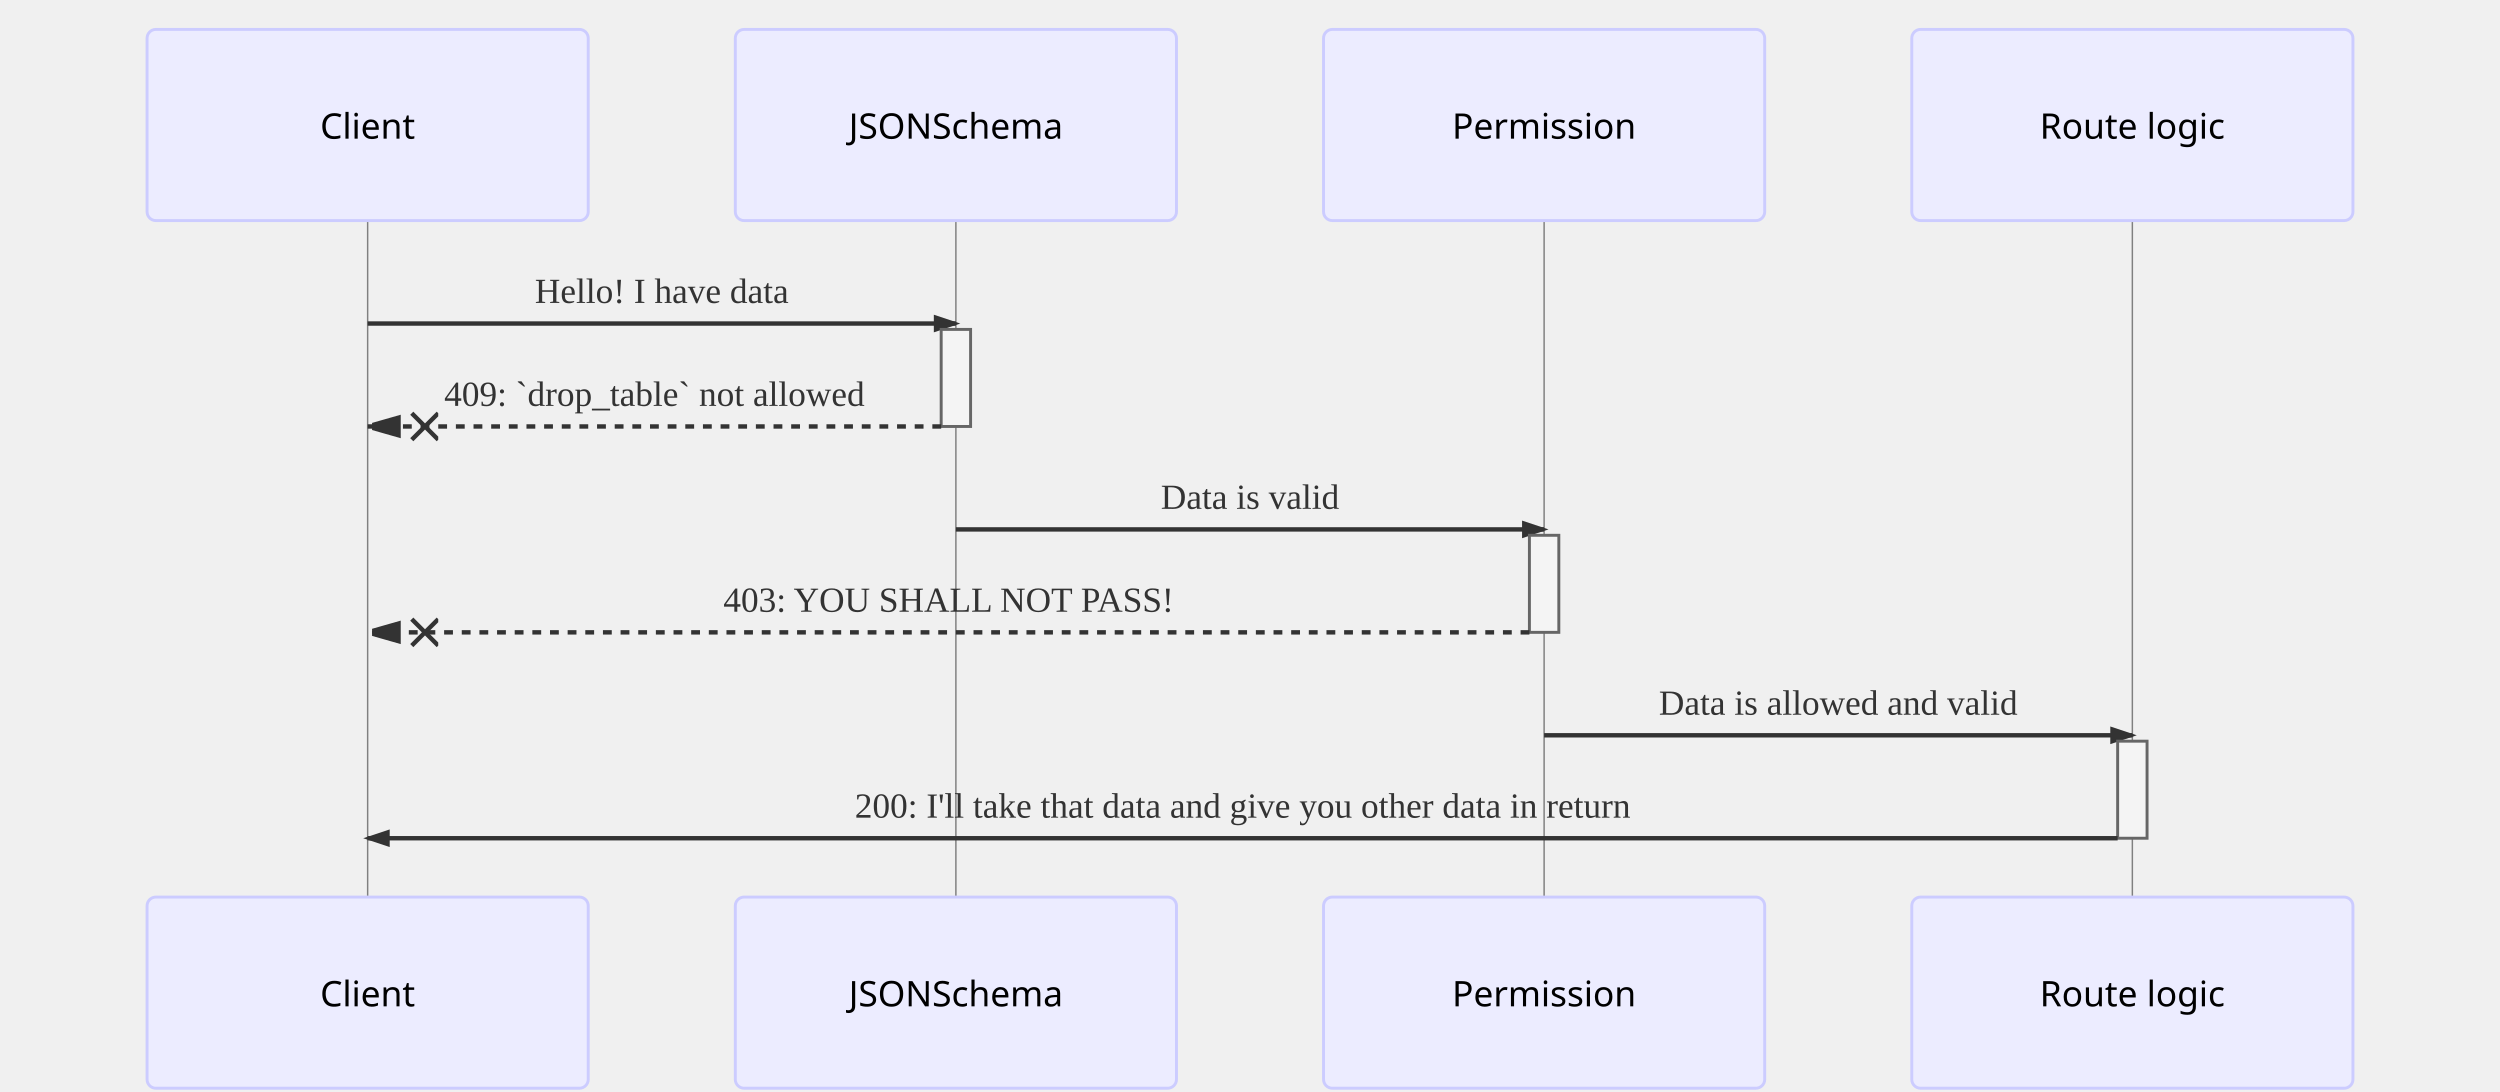
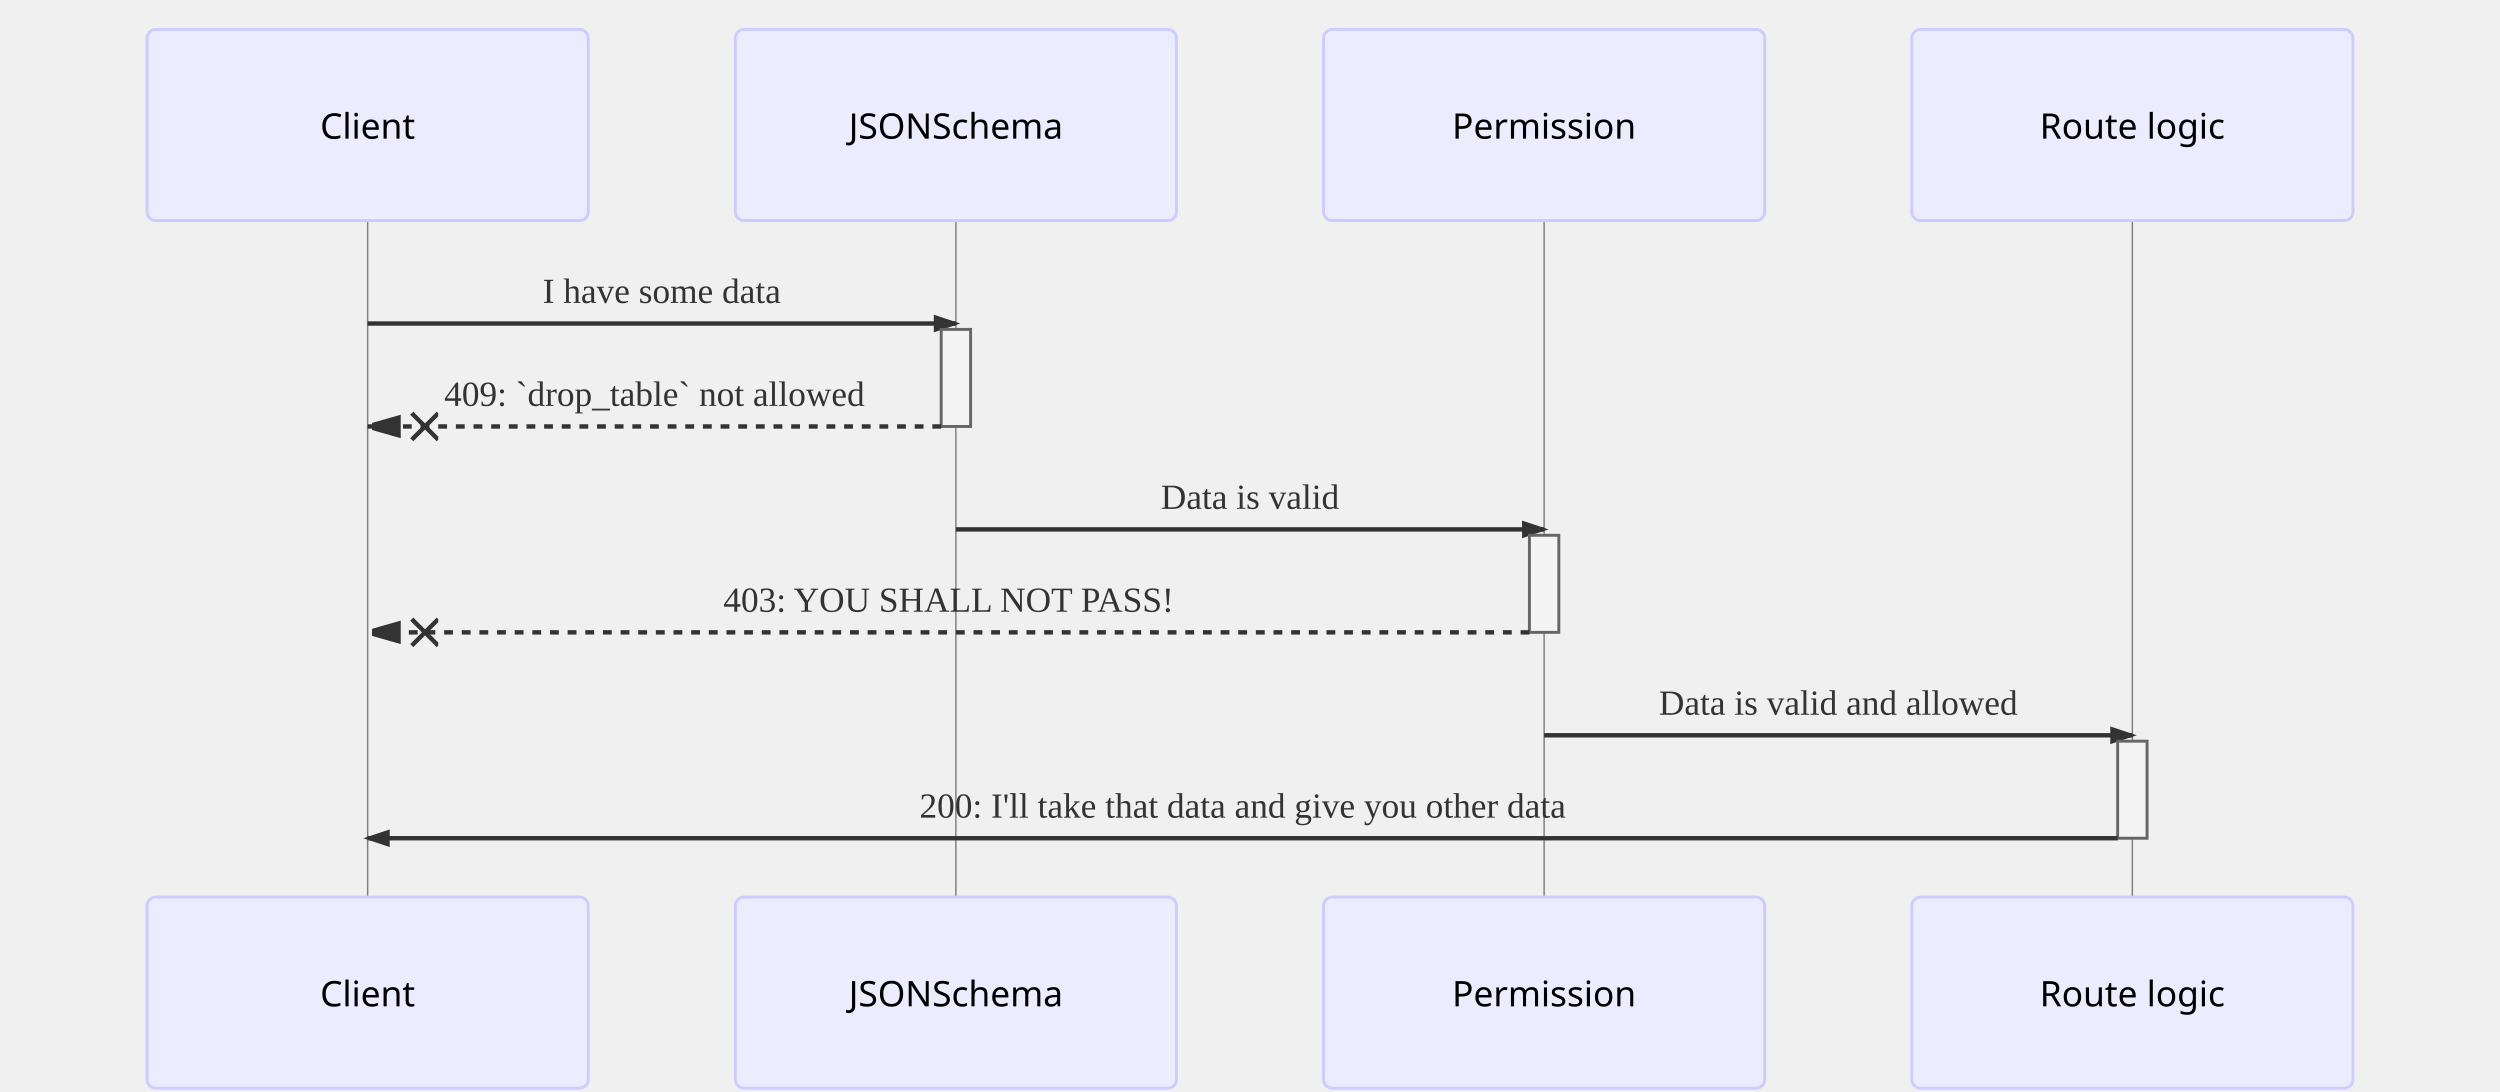
- <svg xmlns="http://www.w3.org/2000/svg" id="mermaid-1565699397871" width="100%" height="100%" style="max-width:850px;" viewBox="-50 -10 850 371">
+ <svg xmlns="http://www.w3.org/2000/svg" id="mermaid-1565793982303" width="100%" height="100%" style="max-width:850px;" viewBox="-50 -10 850 371">
  <style>


- #mermaid-1565699397871 .label {
+ #mermaid-1565793982303 .label {
  font-family: 'trebuchet ms', verdana, arial;
  color: #333; }

- #mermaid-1565699397871 .label text {
-   fill: #333; }
- 
- #mermaid-1565699397871 .node rect,
- #mermaid-1565699397871 .node circle,
- #mermaid-1565699397871 .node ellipse,
- #mermaid-1565699397871 .node polygon {
+ #mermaid-1565793982303 .label text {
+   fill: #333; }
+ 
+ #mermaid-1565793982303 .node rect,
+ #mermaid-1565793982303 .node circle,
+ #mermaid-1565793982303 .node ellipse,
+ #mermaid-1565793982303 .node polygon {
  fill: #ECECFF;
  stroke: #9370DB;
  stroke-width: 1px; }

- #mermaid-1565699397871 .node.clickable {
+ #mermaid-1565793982303 .node.clickable {
  cursor: pointer; }

- #mermaid-1565699397871 .arrowheadPath {
+ #mermaid-1565793982303 .arrowheadPath {
  fill: #333333; }

- #mermaid-1565699397871 .edgePath .path {
+ #mermaid-1565793982303 .edgePath .path {
  stroke: #333333;
  stroke-width: 1.5px; }

- #mermaid-1565699397871 .edgeLabel {
+ #mermaid-1565793982303 .edgeLabel {
  background-color: #e8e8e8; }

- #mermaid-1565699397871 .cluster rect {
+ #mermaid-1565793982303 .cluster rect {
  fill: #ffffde;
  stroke: #aaaa33;
  stroke-width: 1px; }

- #mermaid-1565699397871 .cluster text {
-   fill: #333; }
- 
- #mermaid-1565699397871 div.mermaidTooltip {
+ #mermaid-1565793982303 .cluster text {
+   fill: #333; }
+ 
+ #mermaid-1565793982303 div.mermaidTooltip {
  position: absolute;
  text-align: center;
  max-width: 200px;
  padding: 2px;
  font-family: 'trebuchet ms', verdana, arial;
  font-size: 12px;
  background: #ffffde;
  border: 1px solid #aaaa33;
  border-radius: 2px;
  pointer-events: none;
  z-index: 100; }

- #mermaid-1565699397871 .actor {
+ #mermaid-1565793982303 .actor {
  stroke: #CCCCFF;
  fill: #ECECFF; }

- #mermaid-1565699397871 text.actor {
+ #mermaid-1565793982303 text.actor {
  fill: black;
  stroke: none; }

- #mermaid-1565699397871 .actor-line {
+ #mermaid-1565793982303 .actor-line {
  stroke: grey; }

- #mermaid-1565699397871 .messageLine0 {
+ #mermaid-1565793982303 .messageLine0 {
  stroke-width: 1.5;
  stroke-dasharray: '2 2';
  stroke: #333; }

- #mermaid-1565699397871 .messageLine1 {
+ #mermaid-1565793982303 .messageLine1 {
  stroke-width: 1.5;
  stroke-dasharray: '2 2';
  stroke: #333; }

- #mermaid-1565699397871 #arrowhead {
-   fill: #333; }
- 
- #mermaid-1565699397871 .sequenceNumber {
+ #mermaid-1565793982303 #arrowhead {
+   fill: #333; }
+ 
+ #mermaid-1565793982303 .sequenceNumber {
  fill: white; }

- #mermaid-1565699397871 #sequencenumber {
-   fill: #333; }
- 
- #mermaid-1565699397871 #crosshead path {
+ #mermaid-1565793982303 #sequencenumber {
+   fill: #333; }
+ 
+ #mermaid-1565793982303 #crosshead path {
  fill: #333 !important;
  stroke: #333 !important; }

- #mermaid-1565699397871 .messageText {
+ #mermaid-1565793982303 .messageText {
  fill: #333;
  stroke: none; }

- #mermaid-1565699397871 .labelBox {
+ #mermaid-1565793982303 .labelBox {
  stroke: #CCCCFF;
  fill: #ECECFF; }

- #mermaid-1565699397871 .labelText {
+ #mermaid-1565793982303 .labelText {
  fill: black;
  stroke: none; }

- #mermaid-1565699397871 .loopText {
+ #mermaid-1565793982303 .loopText {
  fill: black;
  stroke: none; }

- #mermaid-1565699397871 .loopLine {
+ #mermaid-1565793982303 .loopLine {
  stroke-width: 2;
  stroke-dasharray: '2 2';
  stroke: #CCCCFF; }

- #mermaid-1565699397871 .note {
+ #mermaid-1565793982303 .note {
  stroke: #aaaa33;
  fill: #fff5ad; }

- #mermaid-1565699397871 .noteText {
+ #mermaid-1565793982303 .noteText {
  fill: black;
  stroke: none;
  font-family: 'trebuchet ms', verdana, arial;
  font-size: 14px; }

- #mermaid-1565699397871 .activation0 {
+ #mermaid-1565793982303 .activation0 {
  fill: #f4f4f4;
  stroke: #666; }

- #mermaid-1565699397871 .activation1 {
+ #mermaid-1565793982303 .activation1 {
  fill: #f4f4f4;
  stroke: #666; }

- #mermaid-1565699397871 .activation2 {
+ #mermaid-1565793982303 .activation2 {
  fill: #f4f4f4;
  stroke: #666; }


- #mermaid-1565699397871 .section {
+ #mermaid-1565793982303 .section {
  stroke: none;
  opacity: 0.2; }

- #mermaid-1565699397871 .section0 {
+ #mermaid-1565793982303 .section0 {
  fill: rgba(102, 102, 255, 0.49); }

- #mermaid-1565699397871 .section2 {
+ #mermaid-1565793982303 .section2 {
  fill: #fff400; }

- #mermaid-1565699397871 .section1,
- #mermaid-1565699397871 .section3 {
+ #mermaid-1565793982303 .section1,
+ #mermaid-1565793982303 .section3 {
  fill: white;
  opacity: 0.2; }

- #mermaid-1565699397871 .sectionTitle0 {
-   fill: #333; }
- 
- #mermaid-1565699397871 .sectionTitle1 {
-   fill: #333; }
- 
- #mermaid-1565699397871 .sectionTitle2 {
-   fill: #333; }
- 
- #mermaid-1565699397871 .sectionTitle3 {
-   fill: #333; }
- 
- #mermaid-1565699397871 .sectionTitle {
+ #mermaid-1565793982303 .sectionTitle0 {
+   fill: #333; }
+ 
+ #mermaid-1565793982303 .sectionTitle1 {
+   fill: #333; }
+ 
+ #mermaid-1565793982303 .sectionTitle2 {
+   fill: #333; }
+ 
+ #mermaid-1565793982303 .sectionTitle3 {
+   fill: #333; }
+ 
+ #mermaid-1565793982303 .sectionTitle {
  text-anchor: start;
  font-size: 11px;
  text-height: 14px; }


- #mermaid-1565699397871 .grid .tick {
+ #mermaid-1565793982303 .grid .tick {
  stroke: lightgrey;
  opacity: 0.3;
  shape-rendering: crispEdges; }

- #mermaid-1565699397871 .grid path {
+ #mermaid-1565793982303 .grid path {
  stroke-width: 0; }


- #mermaid-1565699397871 .today {
+ #mermaid-1565793982303 .today {
  fill: none;
  stroke: red;
  stroke-width: 2px; }



- #mermaid-1565699397871 .task {
+ #mermaid-1565793982303 .task {
  stroke-width: 2; }

- #mermaid-1565699397871 .taskText {
+ #mermaid-1565793982303 .taskText {
  text-anchor: middle;
  font-size: 11px; }

- #mermaid-1565699397871 .taskTextOutsideRight {
+ #mermaid-1565793982303 .taskTextOutsideRight {
  fill: black;
  text-anchor: start;
  font-size: 11px; }

- #mermaid-1565699397871 .taskTextOutsideLeft {
+ #mermaid-1565793982303 .taskTextOutsideLeft {
  fill: black;
  text-anchor: end;
  font-size: 11px; }


- #mermaid-1565699397871 .task.clickable {
+ #mermaid-1565793982303 .task.clickable {
  cursor: pointer; }

- #mermaid-1565699397871 .taskText.clickable {
+ #mermaid-1565793982303 .taskText.clickable {
  cursor: pointer;
  fill: #003163 !important;
  font-weight: bold; }

- #mermaid-1565699397871 .taskTextOutsideLeft.clickable {
+ #mermaid-1565793982303 .taskTextOutsideLeft.clickable {
  cursor: pointer;
  fill: #003163 !important;
  font-weight: bold; }

- #mermaid-1565699397871 .taskTextOutsideRight.clickable {
+ #mermaid-1565793982303 .taskTextOutsideRight.clickable {
  cursor: pointer;
  fill: #003163 !important;
  font-weight: bold; }


- #mermaid-1565699397871 .taskText0,
- #mermaid-1565699397871 .taskText1,
- #mermaid-1565699397871 .taskText2,
- #mermaid-1565699397871 .taskText3 {
+ #mermaid-1565793982303 .taskText0,
+ #mermaid-1565793982303 .taskText1,
+ #mermaid-1565793982303 .taskText2,
+ #mermaid-1565793982303 .taskText3 {
  fill: white; }

- #mermaid-1565699397871 .task0,
- #mermaid-1565699397871 .task1,
- #mermaid-1565699397871 .task2,
- #mermaid-1565699397871 .task3 {
+ #mermaid-1565793982303 .task0,
+ #mermaid-1565793982303 .task1,
+ #mermaid-1565793982303 .task2,
+ #mermaid-1565793982303 .task3 {
  fill: #8a90dd;
  stroke: #534fbc; }

- #mermaid-1565699397871 .taskTextOutside0,
- #mermaid-1565699397871 .taskTextOutside2 {
+ #mermaid-1565793982303 .taskTextOutside0,
+ #mermaid-1565793982303 .taskTextOutside2 {
  fill: black; }

- #mermaid-1565699397871 .taskTextOutside1,
- #mermaid-1565699397871 .taskTextOutside3 {
+ #mermaid-1565793982303 .taskTextOutside1,
+ #mermaid-1565793982303 .taskTextOutside3 {
  fill: black; }


- #mermaid-1565699397871 .active0,
- #mermaid-1565699397871 .active1,
- #mermaid-1565699397871 .active2,
- #mermaid-1565699397871 .active3 {
+ #mermaid-1565793982303 .active0,
+ #mermaid-1565793982303 .active1,
+ #mermaid-1565793982303 .active2,
+ #mermaid-1565793982303 .active3 {
  fill: #bfc7ff;
  stroke: #534fbc; }

- #mermaid-1565699397871 .activeText0,
- #mermaid-1565699397871 .activeText1,
- #mermaid-1565699397871 .activeText2,
- #mermaid-1565699397871 .activeText3 {
+ #mermaid-1565793982303 .activeText0,
+ #mermaid-1565793982303 .activeText1,
+ #mermaid-1565793982303 .activeText2,
+ #mermaid-1565793982303 .activeText3 {
  fill: black !important; }


- #mermaid-1565699397871 .done0,
- #mermaid-1565699397871 .done1,
- #mermaid-1565699397871 .done2,
- #mermaid-1565699397871 .done3 {
+ #mermaid-1565793982303 .done0,
+ #mermaid-1565793982303 .done1,
+ #mermaid-1565793982303 .done2,
+ #mermaid-1565793982303 .done3 {
  stroke: grey;
  fill: lightgrey;
  stroke-width: 2; }

- #mermaid-1565699397871 .doneText0,
- #mermaid-1565699397871 .doneText1,
- #mermaid-1565699397871 .doneText2,
- #mermaid-1565699397871 .doneText3 {
+ #mermaid-1565793982303 .doneText0,
+ #mermaid-1565793982303 .doneText1,
+ #mermaid-1565793982303 .doneText2,
+ #mermaid-1565793982303 .doneText3 {
  fill: black !important; }


- #mermaid-1565699397871 .crit0,
- #mermaid-1565699397871 .crit1,
- #mermaid-1565699397871 .crit2,
- #mermaid-1565699397871 .crit3 {
+ #mermaid-1565793982303 .crit0,
+ #mermaid-1565793982303 .crit1,
+ #mermaid-1565793982303 .crit2,
+ #mermaid-1565793982303 .crit3 {
  stroke: #ff8888;
  fill: red;
  stroke-width: 2; }

- #mermaid-1565699397871 .activeCrit0,
- #mermaid-1565699397871 .activeCrit1,
- #mermaid-1565699397871 .activeCrit2,
- #mermaid-1565699397871 .activeCrit3 {
+ #mermaid-1565793982303 .activeCrit0,
+ #mermaid-1565793982303 .activeCrit1,
+ #mermaid-1565793982303 .activeCrit2,
+ #mermaid-1565793982303 .activeCrit3 {
  stroke: #ff8888;
  fill: #bfc7ff;
  stroke-width: 2; }

- #mermaid-1565699397871 .doneCrit0,
- #mermaid-1565699397871 .doneCrit1,
- #mermaid-1565699397871 .doneCrit2,
- #mermaid-1565699397871 .doneCrit3 {
+ #mermaid-1565793982303 .doneCrit0,
+ #mermaid-1565793982303 .doneCrit1,
+ #mermaid-1565793982303 .doneCrit2,
+ #mermaid-1565793982303 .doneCrit3 {
  stroke: #ff8888;
  fill: lightgrey;
  stroke-width: 2;
  cursor: pointer;
  shape-rendering: crispEdges; }

- #mermaid-1565699397871 .milestone {
+ #mermaid-1565793982303 .milestone {
  transform: rotate(45deg) scale(0.8, 0.8); }

- #mermaid-1565699397871 .milestoneText {
+ #mermaid-1565793982303 .milestoneText {
  font-style: italic; }

- #mermaid-1565699397871 .doneCritText0,
- #mermaid-1565699397871 .doneCritText1,
- #mermaid-1565699397871 .doneCritText2,
- #mermaid-1565699397871 .doneCritText3 {
+ #mermaid-1565793982303 .doneCritText0,
+ #mermaid-1565793982303 .doneCritText1,
+ #mermaid-1565793982303 .doneCritText2,
+ #mermaid-1565793982303 .doneCritText3 {
  fill: black !important; }

- #mermaid-1565699397871 .activeCritText0,
- #mermaid-1565699397871 .activeCritText1,
- #mermaid-1565699397871 .activeCritText2,
- #mermaid-1565699397871 .activeCritText3 {
+ #mermaid-1565793982303 .activeCritText0,
+ #mermaid-1565793982303 .activeCritText1,
+ #mermaid-1565793982303 .activeCritText2,
+ #mermaid-1565793982303 .activeCritText3 {
  fill: black !important; }

- #mermaid-1565699397871 .titleText {
+ #mermaid-1565793982303 .titleText {
  text-anchor: middle;
  font-size: 18px;
  fill: black; }

- #mermaid-1565699397871 g.classGroup text {
+ #mermaid-1565793982303 g.classGroup text {
  fill: #9370DB;
  stroke: none;
  font-family: 'trebuchet ms', verdana, arial;
  font-size: 10px; }

- #mermaid-1565699397871 g.classGroup rect {
+ #mermaid-1565793982303 g.classGroup rect {
  fill: #ECECFF;
  stroke: #9370DB; }

- #mermaid-1565699397871 g.classGroup line {
-   stroke: #9370DB;
-   stroke-width: 1; }
- 
- #mermaid-1565699397871 .classLabel .box {
+ #mermaid-1565793982303 g.classGroup line {
+   stroke: #9370DB;
+   stroke-width: 1; }
+ 
+ #mermaid-1565793982303 .classLabel .box {
  stroke: none;
  stroke-width: 0;
  fill: #ECECFF;
  opacity: 0.5; }

- #mermaid-1565699397871 .classLabel .label {
+ #mermaid-1565793982303 .classLabel .label {
  fill: #9370DB;
  font-size: 10px; }

- #mermaid-1565699397871 .relation {
+ #mermaid-1565793982303 .relation {
  stroke: #9370DB;
  stroke-width: 1;
  fill: none; }

- #mermaid-1565699397871 #compositionStart {
-   fill: #9370DB;
-   stroke: #9370DB;
-   stroke-width: 1; }
- 
- #mermaid-1565699397871 #compositionEnd {
-   fill: #9370DB;
-   stroke: #9370DB;
-   stroke-width: 1; }
- 
- #mermaid-1565699397871 #aggregationStart {
+ #mermaid-1565793982303 #compositionStart {
+   fill: #9370DB;
+   stroke: #9370DB;
+   stroke-width: 1; }
+ 
+ #mermaid-1565793982303 #compositionEnd {
+   fill: #9370DB;
+   stroke: #9370DB;
+   stroke-width: 1; }
+ 
+ #mermaid-1565793982303 #aggregationStart {
  fill: #ECECFF;
  stroke: #9370DB;
  stroke-width: 1; }

- #mermaid-1565699397871 #aggregationEnd {
+ #mermaid-1565793982303 #aggregationEnd {
  fill: #ECECFF;
  stroke: #9370DB;
  stroke-width: 1; }

- #mermaid-1565699397871 #dependencyStart {
-   fill: #9370DB;
-   stroke: #9370DB;
-   stroke-width: 1; }
- 
- #mermaid-1565699397871 #dependencyEnd {
-   fill: #9370DB;
-   stroke: #9370DB;
-   stroke-width: 1; }
- 
- #mermaid-1565699397871 #extensionStart {
-   fill: #9370DB;
-   stroke: #9370DB;
-   stroke-width: 1; }
- 
- #mermaid-1565699397871 #extensionEnd {
-   fill: #9370DB;
-   stroke: #9370DB;
-   stroke-width: 1; }
- 
- #mermaid-1565699397871 .commit-id,
- #mermaid-1565699397871 .commit-msg,
- #mermaid-1565699397871 .branch-label {
+ #mermaid-1565793982303 #dependencyStart {
+   fill: #9370DB;
+   stroke: #9370DB;
+   stroke-width: 1; }
+ 
+ #mermaid-1565793982303 #dependencyEnd {
+   fill: #9370DB;
+   stroke: #9370DB;
+   stroke-width: 1; }
+ 
+ #mermaid-1565793982303 #extensionStart {
+   fill: #9370DB;
+   stroke: #9370DB;
+   stroke-width: 1; }
+ 
+ #mermaid-1565793982303 #extensionEnd {
+   fill: #9370DB;
+   stroke: #9370DB;
+   stroke-width: 1; }
+ 
+ #mermaid-1565793982303 .commit-id,
+ #mermaid-1565793982303 .commit-msg,
+ #mermaid-1565793982303 .branch-label {
  fill: lightgrey;
  color: lightgrey; }
</style>
-   <style>#mermaid-1565699397871 {
+   <style>#mermaid-1565793982303 {
    color: rgba(0, 0, 0, 0.65);
    font: ;
  }</style>
  <g />
  <g>
-     <line id="actor1461" x1="75" y1="5" x2="75" y2="360" class="actor-line" stroke-width="0.5px" stroke="#999" />
+     <line id="actor1179" x1="75" y1="5" x2="75" y2="360" class="actor-line" stroke-width="0.5px" stroke="#999" />
    <rect x="0" y="0" fill="#eaeaea" stroke="#666" width="150" height="65" rx="3" ry="3" class="actor" />
    <text x="75" y="32.5" style="text-anchor: middle; font-family: &quot;Open-Sans&quot;, &quot;sans-serif&quot;;" dominant-baseline="central" alignment-baseline="central" class="actor">
      <tspan x="75" dy="0">Client</tspan>
    </text>
  </g>
  <g>
-     <line id="actor1462" x1="275" y1="5" x2="275" y2="360" class="actor-line" stroke-width="0.5px" stroke="#999" />
+     <line id="actor1180" x1="275" y1="5" x2="275" y2="360" class="actor-line" stroke-width="0.5px" stroke="#999" />
    <rect x="200" y="0" fill="#eaeaea" stroke="#666" width="150" height="65" rx="3" ry="3" class="actor" />
    <text x="275" y="32.5" style="text-anchor: middle; font-family: &quot;Open-Sans&quot;, &quot;sans-serif&quot;;" dominant-baseline="central" alignment-baseline="central" class="actor">
      <tspan x="275" dy="0">JSONSchema</tspan>
    </text>
  </g>
  <g>
-     <line id="actor1463" x1="475" y1="5" x2="475" y2="360" class="actor-line" stroke-width="0.5px" stroke="#999" />
+     <line id="actor1181" x1="475" y1="5" x2="475" y2="360" class="actor-line" stroke-width="0.5px" stroke="#999" />
    <rect x="400" y="0" fill="#eaeaea" stroke="#666" width="150" height="65" rx="3" ry="3" class="actor" />
    <text x="475" y="32.5" style="text-anchor: middle; font-family: &quot;Open-Sans&quot;, &quot;sans-serif&quot;;" dominant-baseline="central" alignment-baseline="central" class="actor">
      <tspan x="475" dy="0">Permission</tspan>
    </text>
  </g>
  <g>
-     <line id="actor1464" x1="675" y1="5" x2="675" y2="360" class="actor-line" stroke-width="0.5px" stroke="#999" />
+     <line id="actor1182" x1="675" y1="5" x2="675" y2="360" class="actor-line" stroke-width="0.5px" stroke="#999" />
    <rect x="600" y="0" fill="#eaeaea" stroke="#666" width="150" height="65" rx="3" ry="3" class="actor" />
    <text x="675" y="32.5" style="text-anchor: middle; font-family: &quot;Open-Sans&quot;, &quot;sans-serif&quot;;" dominant-baseline="central" alignment-baseline="central" class="actor">
      <tspan x="675" dy="0">Route logic</tspan>
    </text>
  </g>
  <defs>
    <marker id="arrowhead" refX="5" refY="2" markerWidth="6" markerHeight="4" orient="auto">
      <path d="M 0,0 V 4 L6,2 Z" />
    </marker>
  </defs>
  <defs>
    <marker id="crosshead" markerWidth="15" markerHeight="8" orient="auto" refX="16" refY="4">
      <path fill="black" stroke="#000000" style="stroke-dasharray: 0px, 0px;" stroke-width="1px" d="M 9,2 V 6 L16,4 Z" />
      <path fill="none" stroke="#000000" style="stroke-dasharray: 0px, 0px;" stroke-width="1px" d="M 0,1 L 6,7 M 6,1 L 0,7" />
    </marker>
  </defs>
  <defs>
    <marker id="sequencenumber" refX="15" refY="15" markerWidth="60" markerHeight="40" orient="auto">
      <circle cx="15" cy="15" r="6" />
    </marker>
  </defs>
  <g>
-     <text x="175" y="93" style="text-anchor: middle;" class="messageText">Hello! I have data</text>
+     <text x="175" y="93" style="text-anchor: middle;" class="messageText">I have some data</text>
    <line x1="75" y1="100" x2="275" y2="100" class="messageLine0" stroke-width="2" stroke="black" style="fill: none;" marker-end="url(#arrowhead)" />
  </g>
  <g>
    <rect x="270" y="102" fill="#EDF2AE" stroke="#666" width="10" height="33" rx="0" ry="0" class="activation0" />
  </g>
  <g>
    <text x="172.5" y="128" style="text-anchor: middle;" class="messageText">409: `drop_table` not allowed</text>
    <line x1="270" y1="135" x2="75" y2="135" style="stroke-dasharray: 3px, 3px; fill: none;" class="messageLine1" stroke-width="2" stroke="black" marker-end="url(#crosshead)" />
  </g>
  <g>
    <text x="375" y="163" style="text-anchor: middle;" class="messageText">Data is valid</text>
    <line x1="275" y1="170" x2="475" y2="170" class="messageLine0" stroke-width="2" stroke="black" style="fill: none;" marker-end="url(#arrowhead)" />
  </g>
  <g>
    <rect x="470" y="172" fill="#EDF2AE" stroke="#666" width="10" height="33" rx="0" ry="0" class="activation0" />
  </g>
  <g>
    <text x="272.5" y="198" style="text-anchor: middle;" class="messageText">403: YOU SHALL NOT PASS!</text>
    <line x1="470" y1="205" x2="75" y2="205" style="stroke-dasharray: 3px, 3px; fill: none;" class="messageLine1" stroke-width="2" stroke="black" marker-end="url(#crosshead)" />
  </g>
  <g>
-     <text x="575" y="233" style="text-anchor: middle;" class="messageText">Data is allowed and valid</text>
+     <text x="575" y="233" style="text-anchor: middle;" class="messageText">Data is valid and allowed</text>
    <line x1="475" y1="240" x2="675" y2="240" class="messageLine0" stroke-width="2" stroke="black" style="fill: none;" marker-end="url(#arrowhead)" />
  </g>
  <g>
    <rect x="670" y="242" fill="#EDF2AE" stroke="#666" width="10" height="33" rx="0" ry="0" class="activation0" />
  </g>
  <g>
-     <text x="372.5" y="268" style="text-anchor: middle;" class="messageText">200: I'll take that data and give you other data in return</text>
+     <text x="372.5" y="268" style="text-anchor: middle;" class="messageText">200: I'll take that data and give you other data</text>
    <line x1="670" y1="275" x2="75" y2="275" class="messageLine0" stroke-width="2" stroke="black" style="fill: none;" marker-end="url(#arrowhead)" />
  </g>
  <g>
    <rect x="0" y="295" fill="#eaeaea" stroke="#666" width="150" height="65" rx="3" ry="3" class="actor" />
    <text x="75" y="327.5" style="text-anchor: middle; font-family: &quot;Open-Sans&quot;, &quot;sans-serif&quot;;" dominant-baseline="central" alignment-baseline="central" class="actor">
      <tspan x="75" dy="0">Client</tspan>
    </text>
  </g>
  <g>
    <rect x="200" y="295" fill="#eaeaea" stroke="#666" width="150" height="65" rx="3" ry="3" class="actor" />
    <text x="275" y="327.5" style="text-anchor: middle; font-family: &quot;Open-Sans&quot;, &quot;sans-serif&quot;;" dominant-baseline="central" alignment-baseline="central" class="actor">
      <tspan x="275" dy="0">JSONSchema</tspan>
    </text>
  </g>
  <g>
    <rect x="400" y="295" fill="#eaeaea" stroke="#666" width="150" height="65" rx="3" ry="3" class="actor" />
    <text x="475" y="327.5" style="text-anchor: middle; font-family: &quot;Open-Sans&quot;, &quot;sans-serif&quot;;" dominant-baseline="central" alignment-baseline="central" class="actor">
      <tspan x="475" dy="0">Permission</tspan>
    </text>
  </g>
  <g>
    <rect x="600" y="295" fill="#eaeaea" stroke="#666" width="150" height="65" rx="3" ry="3" class="actor" />
    <text x="675" y="327.5" style="text-anchor: middle; font-family: &quot;Open-Sans&quot;, &quot;sans-serif&quot;;" dominant-baseline="central" alignment-baseline="central" class="actor">
      <tspan x="675" dy="0">Route logic</tspan>
    </text>
  </g>
</svg>
